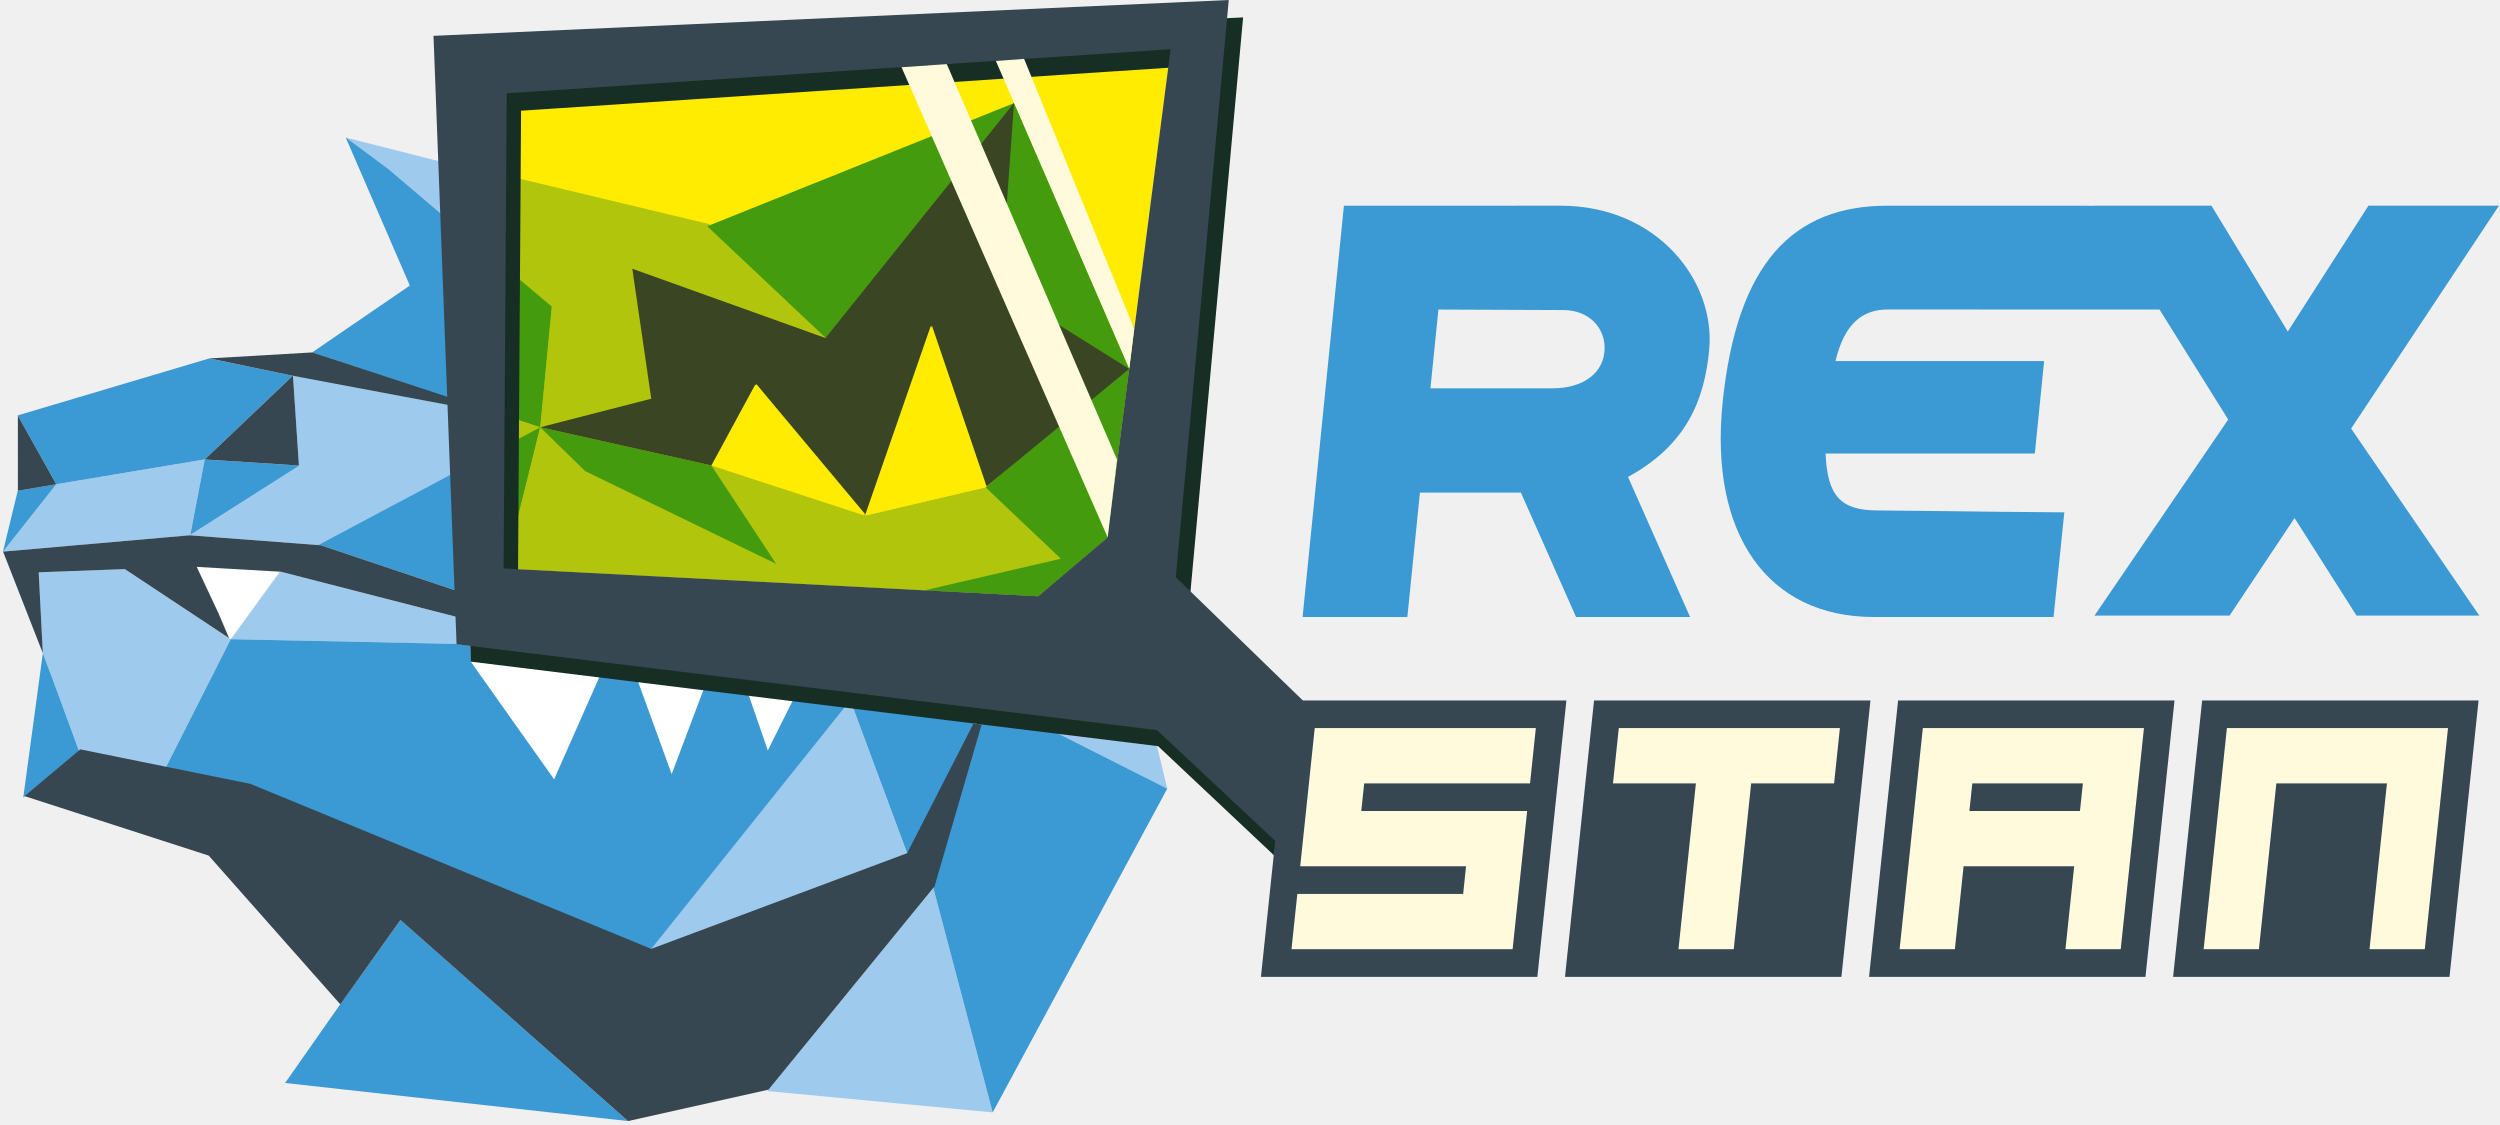
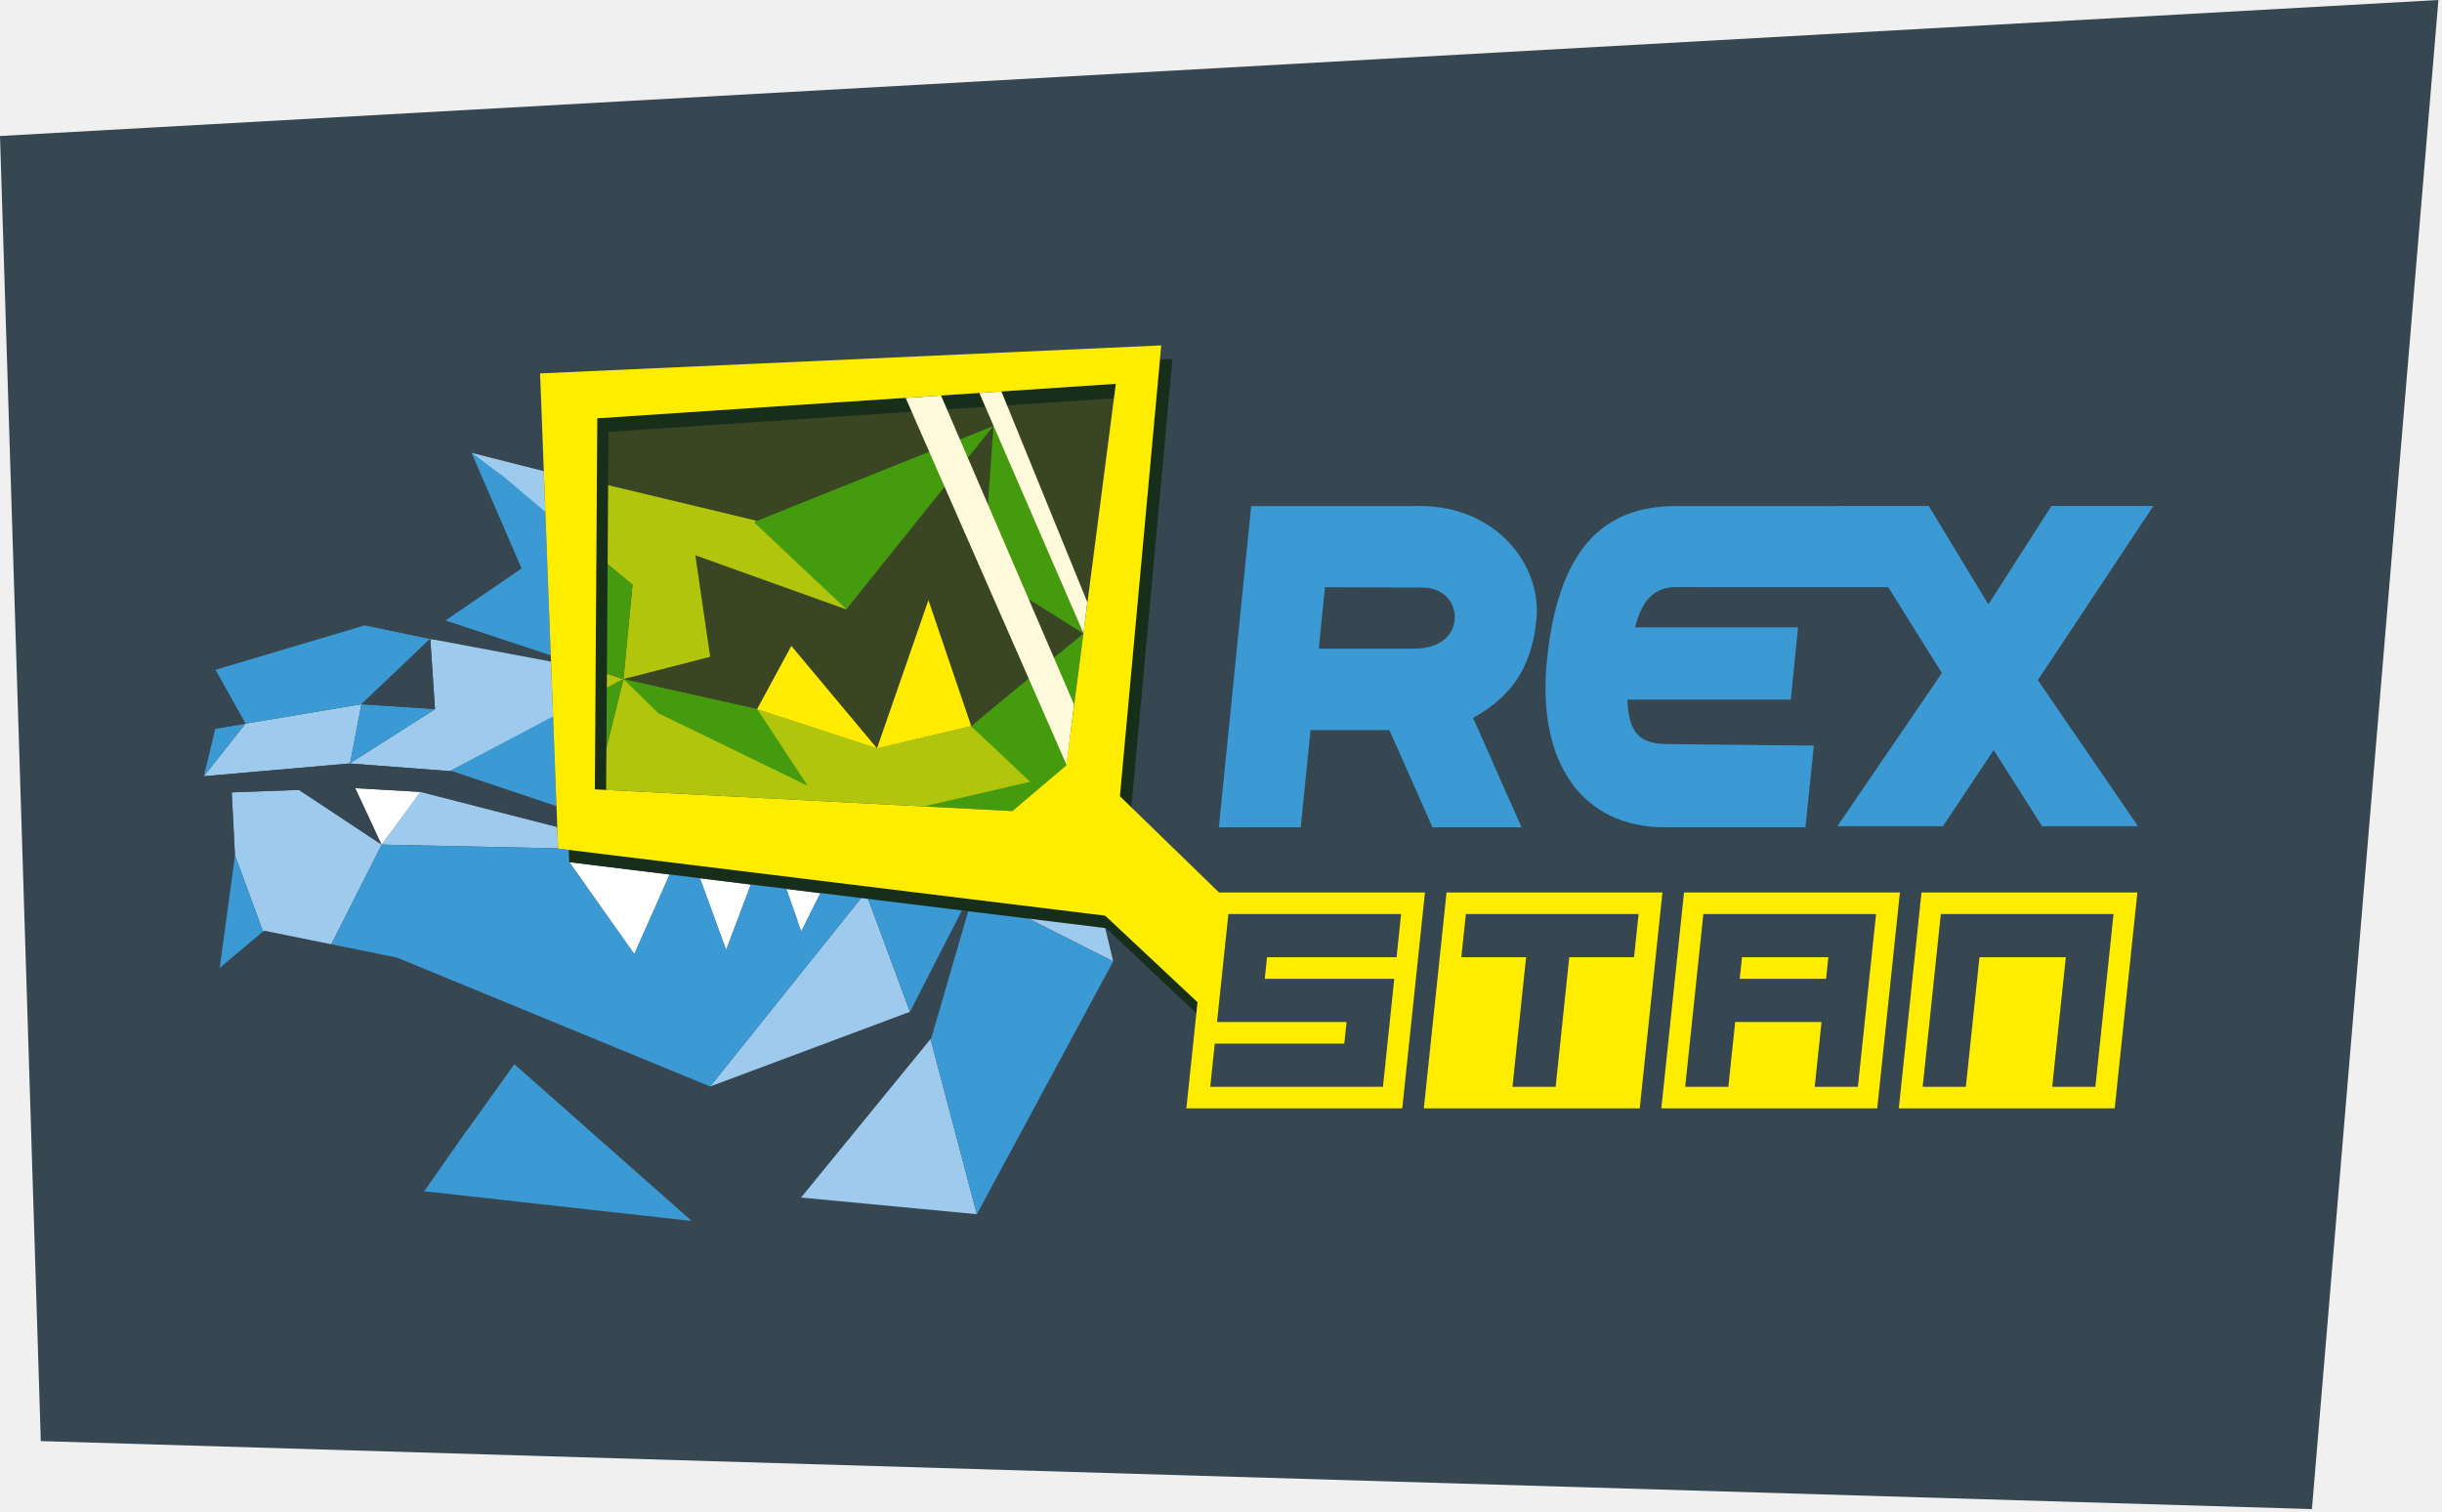
- <svg xmlns="http://www.w3.org/2000/svg" width="407px" height="183px" viewBox="0 0 407 183" version="1.1">
+ <svg xmlns="http://www.w3.org/2000/svg" width="509px" height="315px" viewBox="0 0 509 315" version="1.1">
  <g id="Page-1" stroke="none" stroke-width="1" fill="none" fill-rule="evenodd">
-     <g id="Group-30" transform="translate(0.5002, 0)">
-       <polygon id="Fill-27" fill="#FFEC00" points="179.772 87.561 190.092 8.026 82.005 15.206 81.496 92.556 168.534 97.084" />
-       <path d="M81.917,28.571 L114.973,36.491 L134.192,55.028 L106.639,65.523 L87.445,69.557 L87.474,69.553 L115.313,75.786 L140.31,83.951 L159.95,79.351 L172.475,90.9 L178.133,80.335 L179.799,87.356 L179.772,87.561 L169.684,96.11 L170.104,95.326 L159.951,95.868 L152.051,96.226 L81.742,92.569 L87.443,69.556 L87.449,69.548 L89.341,49.901 L81.818,43.669 L81.917,28.571 Z M81.66,67.683 L87.432,69.554 L81.628,72.634 L81.66,67.683 Z" id="Combined-Shape" fill="#B0C50B" />
-       <path d="M164.636,16.762 L183.352,59.966 L179.772,87.561 L168.534,97.084 L149.967,96.118 L172.21,90.96 L159.951,79.351 L172.503,68.618 L151.71,43.548 L162.502,21.864 L136.162,55.259 L133.512,55.506 L134.192,55.259 L114.633,36.831 L164.636,16.762 Z M87.433,69.553 L87.443,69.556 L81.741,92.569 L81.496,92.556 L81.627,72.635 L87.433,69.553 Z M87.445,69.556 L115.313,75.785 L125.858,91.798 L94.766,76.697 L87.445,69.556 Z M81.818,43.582 L89.342,49.9 L87.45,69.548 L87.366,69.531 L81.66,67.655 L81.818,43.582 Z" id="Combined-Shape" fill="#459B0E" />
-       <path d="M76.167,107.717 L89.71,126.88 L97.107,110.296 L76.167,107.717 Z M103.383,111.066 L108.85,126.031 L113.998,112.392 L103.383,111.066 Z M121.378,113.295 L124.498,122.177 L128.503,114.202 L121.378,113.295 Z M37.05,104.07 L45.295,93.083 L31.522,92.286 L37.05,104.07 Z" id="zähne" fill="#FFFFFF" />
-       <path d="M81.482,43.452 L81.482,28.912 L55.786,22.391 L81.482,43.452 Z M48.163,75.786 L48.166,75.837 L30.487,87.066 L32.836,74.79 L8.665,78.829 L8.659,78.837 L8.652,78.844 L0,89.793 L0.106,89.793 L30.377,87.146 L51.287,88.74 L80.551,73.371 L72.299,64.65 L47.193,61.179 L48.163,75.786 Z M169.214,97.346 L160.298,113.635 L189.533,128.394 C183.193,102.122 180.024,88.986 180.024,88.986 C180.024,88.986 176.42,91.773 169.214,97.346 Z M5.8,93.173 L6.476,106.349 L7.967,110.318 L12.35,122.238 L12.355,122.234 L26.428,125.087 L37.064,104.064 L37.057,104.06 L37.063,104.053 L37.034,104.034 L37.04,104.049 L30.432,99.676 L19.798,92.653 L5.8,93.173 Z M37.311,103.722 L45.292,93.087 L45.273,93.081 L45.061,93.07 L37.311,103.722 Z M37.074,104.057 L73.829,104.83 L90.481,104.07 L74.127,100.506 L45.3,93.098 L37.074,104.057 Z M105.32,154.707 L147.227,139.067 L137.942,114.017 L137.939,114.02 L137.941,114.015 L137.939,114.01 L105.32,154.707 Z M151.442,144.547 L124.426,177.623 L161.111,181.099 L151.444,144.542 L151.442,144.547 Z" id="hellblaue-fläche-aussen" fill="#9DCAED" />
-       <path d="M64.706,149.778 L101.739,182.51 L45.919,176.308 L55.041,163.277 L64.706,149.778 Z M146.432,98.885 L174.916,100.008 L160.297,113.635 L189.527,128.391 L161.123,181.074 L161.102,181.066 L160.105,177.297 L151.442,144.541 L160.297,113.645 L147.24,139.05 L137.942,114.011 L146.432,98.885 Z M136.765,97.644 L141.086,98.198 L137.942,114.011 L137.886,113.972 L137.936,114.013 L105.36,154.701 L105.32,154.716 L40.05,127.848 L26.429,125.087 L31.347,115.365 L37.064,104.064 L37.075,104.057 L73.814,104.829 L76.082,105.113 L76.195,107.803 L89.71,126.88 L100.347,102.821 L100.347,102.651 L108.85,126.031 L117.037,104.296 L117.037,100.512 L124.498,122.177 L136.765,97.644 Z M6.459,106.304 L6.476,106.349 L7.968,110.317 L12.35,122.238 L3.299,129.831 L3.287,129.829 L6.473,106.357 L6.459,106.304 Z M359.526,33.485 L371.952,53.974 L385.083,33.485 L406.33,33.485 L382.263,69.77 L403.133,100.22 L383.14,100.22 L373.054,84.339 L362.475,100.22 L340.479,100.22 L362.252,68.3 L351.074,50.394 L306.807,50.383 C302.677,50.383 299.752,52.731 298.32,58.778 L332.283,58.778 L330.771,73.832 L296.708,73.832 C296.961,80.799 299.245,83.079 305.079,83.098 C308.187,83.114 315.717,83.214 323.292,83.298 L324.995,83.317 C328.774,83.357 332.482,83.392 335.573,83.408 L333.817,100.447 L304.545,100.447 C287.291,100.447 277.753,86.994 279.942,65.537 C282.266,42.878 291.335,33.488 306.804,33.488 L340.528,33.499 L340.52,33.485 L359.526,33.485 Z M253.535,33.485 C269.377,33.485 278.726,45.771 277.769,56.778 C277.001,65.445 273.822,72.573 264.54,77.642 L274.645,100.446 L256.08,100.446 L247.1,80.192 L230.666,80.192 L228.617,100.446 L211.56,100.446 L218.288,33.498 L253.535,33.485 Z M81.482,72.709 L80.309,98.347 L80.16,98.307 L51.748,88.775 L51.287,88.74 L81.482,72.709 Z M137.084,97.346 L136.913,97.347 L136.765,97.644 L134.491,97.352 L136.913,97.347 L137.084,97.346 Z M8.652,78.844 L0.015,89.772 L0.001,89.744 L2.39,79.89 L2.409,79.787 L2.409,79.893 L8.652,78.844 Z M33.566,58.352 L33.641,58.358 L47.138,61.167 L47.141,61.197 L32.836,74.8 L48.163,75.786 L48.166,75.837 L30.488,87.066 L32.837,74.79 L8.665,78.829 L8.659,78.837 L2.409,67.668 L2.409,67.756 L2.39,67.625 L33.566,58.352 Z M55.786,22.391 L62.657,27.493 L81.482,43.452 L81.482,67.802 L50.37,57.372 L50.317,57.375 L66.219,46.49 L55.786,22.391 Z M233.674,50.394 L232.373,63.221 L252.239,63.221 C257.248,63.221 260.733,60.725 260.733,56.603 C260.733,53.467 258.321,50.475 253.959,50.475 L253.012,50.474 C249.039,50.467 240.475,50.426 233.674,50.394 Z" id="blaue-fläche-aussen" fill="#3B99D4" />
-       <path d="M385.254,154.533 L388.092,127.533 L370.092,127.533 L367.254,154.533 L358.254,154.533 L362.038,118.533 L398.038,118.533 L394.254,154.533 L385.254,154.533 Z M335.754,154.533 L337.173,141.033 L319.173,141.033 L317.754,154.533 L308.754,154.533 L312.538,118.533 L348.538,118.533 L344.754,154.533 L335.754,154.533 Z M320.592,127.533 L338.592,127.533 L338.119,132.033 L320.119,132.033 L320.592,127.533 Z M272.754,154.533 L275.592,127.533 L262.092,127.533 L263.038,118.533 L299.038,118.533 L298.092,127.533 L284.592,127.533 L281.754,154.533 L272.754,154.533 Z M209.754,154.533 L210.7,145.533 L237.7,145.533 L238.173,141.033 L211.173,141.033 L213.538,118.533 L249.538,118.533 L248.592,127.533 L221.592,127.533 L221.119,132.033 L248.119,132.033 L245.754,154.533 L209.754,154.533 Z" id="Fill-21" fill="#FFFADB" />
-       <path d="M188.034,121.476 L206.934,139.27 L212.599,115.087 L193.264,96.803 L201.878,2.835 L72.412,8.669 L76.167,107.717 L188.034,121.476 Z M192.416,10.845 L182.097,90.38 L170.859,99.903 L83.82,95.375 L84.33,18.025 L192.416,10.845 Z" id="schattren-lupe" fill="#172E24" />
-       <path d="M64.697,149.778 L54.903,163.508 L33.476,139.29 L3.486,129.604 L12.556,121.994 L40.251,127.608 L105.521,154.476 L147.175,138.901 L158.003,117.755 L159.307,117.953 L151.642,144.307 L124.62,177.392 L101.739,182.511 L64.697,149.778 Z M358.01,114.033 L403.01,114.033 L398.281,159.033 L353.281,159.033 L358.01,114.033 Z M388.091,127.533 L385.254,154.533 L394.254,154.533 L398.037,118.533 L362.037,118.533 L358.254,154.533 L367.254,154.533 L370.091,127.533 L388.091,127.533 Z M308.51,114.033 L353.51,114.033 L348.781,159.033 L303.781,159.033 L308.51,114.033 Z M337.173,141.033 L335.754,154.533 L344.754,154.533 L348.537,118.533 L312.537,118.533 L308.754,154.533 L317.754,154.533 L319.173,141.033 L337.173,141.033 Z M259.01,114.033 L304.01,114.033 L299.281,159.033 L254.281,159.033 L259.01,114.033 Z M262.091,127.533 L275.591,127.533 L272.754,154.533 L281.754,154.533 L284.591,127.533 L298.091,127.533 L299.037,118.533 L263.037,118.533 L262.091,127.533 Z M204.782,159.033 L207.108,136.903 L187.859,118.864 L73.829,104.882 L73.659,100.385 L45.3,93.098 L45.246,93.169 L45.237,93.16 L45.296,93.082 L31.523,92.286 L35.14,99.994 L35.132,99.999 L36.782,103.877 L19.82,92.651 L5.8,93.173 L6.476,106.348 L0,89.802 L30.377,87.146 L51.748,88.775 L73.495,96.071 L72.352,65.905 L47.194,61.178 L47.191,61.15 L47.168,61.173 L33.589,58.347 L50.371,57.372 L72.302,64.594 L70.074,5.835 L199.541,0 L190.926,93.968 L211.59,114.033 L254.51,114.033 L249.781,159.033 L204.782,159.033 Z M209.754,154.533 L245.754,154.533 L248.118,132.033 L221.118,132.033 L221.591,127.533 L248.591,127.533 L249.537,118.533 L213.537,118.533 L211.173,141.033 L238.173,141.033 L237.7,145.533 L210.701,145.533 L209.754,154.533 Z M81.991,15.19 L81.482,92.541 L168.522,97.068 L179.758,87.546 L190.078,8.01 L81.991,15.19 Z M320.591,127.533 L338.591,127.533 L338.118,132.033 L320.118,132.033 L320.591,127.533 Z M2.409,67.668 L8.662,78.843 L2.41,79.893 L2.409,67.668 Z M32.837,74.8 L47.168,61.173 L47.194,61.178 L48.163,75.785 L32.837,74.8 Z" id="grau-+-liupe" fill="#364751" />
-       <polygon id="auge" fill="#3A4623" points="102.438 43.751 105.526 64.91 87.445 69.556 115.313 75.785 122.456 62.603 140.309 83.951 151.029 53.065 159.951 79.317 183.325 60.057 162.425 46.949 164.584 16.762 133.886 55.03" />
-       <path d="M122.643,62.538 L140.497,83.885 L115.5,75.721 L122.643,62.538 Z M151.216,53 L160.138,79.252 L140.497,83.886 L151.216,53 Z" id="Combined-Shape" fill="#FFEC00" />
-       <path d="M184.138,53.522 L166.224,9.585 L161.631,9.925 L183.345,60.042 L184.138,53.522 Z M181.361,74.838 L153.637,10.435 L146.268,10.945 L179.829,87.481 L181.361,74.838 Z" id="spiegelung" fill="#FFFADB" />
+     <g id="Group-30-Copy">
+       <polygon id="Fill-1" fill="#364751" points="0 28.346 8.505 300.392 481.89 314.565 508.252 0" />
+       <polygon id="Fill-27" fill="#3A4623" points="222.273 159.561 232.592 80.026 124.505 87.206 123.997 164.556 211.035 169.084" />
+       <path d="M124.417,100.571 L157.473,108.491 L176.692,127.028 L149.139,137.523 L129.945,141.557 L129.974,141.553 L157.813,147.786 L182.81,155.951 L202.45,151.351 L214.975,162.9 L220.633,152.335 L222.299,159.356 L222.273,159.561 L212.184,168.11 L212.604,167.326 L202.451,167.868 L194.551,168.226 L124.242,164.569 L129.943,141.556 L129.949,141.548 L131.841,121.901 L124.318,115.669 L124.417,100.571 Z M124.16,139.683 L129.932,141.554 L124.128,144.634 L124.16,139.683 Z" id="Combined-Shape" fill="#B0C50B" />
+       <path d="M207.136,88.762 L225.853,131.966 L222.273,159.561 L211.035,169.084 L192.468,168.118 L214.71,162.96 L202.451,151.351 L215.003,140.618 L194.21,115.548 L205.002,93.864 L178.662,127.259 L176.012,127.506 L176.692,127.259 L157.133,108.831 L207.136,88.762 Z M129.933,141.553 L129.943,141.556 L124.242,164.569 L123.997,164.556 L124.128,144.635 L129.933,141.553 Z M129.945,141.556 L157.813,147.785 L168.358,163.798 L137.266,148.697 L129.945,141.556 Z M124.319,115.582 L131.842,121.9 L129.95,141.548 L129.866,141.531 L124.161,139.655 L124.319,115.582 Z" id="Combined-Shape" fill="#459B0E" />
+       <path d="M118.667,179.717 L132.21,198.88 L139.608,182.296 L118.667,179.717 Z M145.883,183.066 L151.35,198.031 L156.498,184.392 L145.883,183.066 Z M163.879,185.295 L166.998,194.177 L171.003,186.202 L163.879,185.295 Z M79.55,176.07 L87.795,165.083 L74.022,164.286 L79.55,176.07 Z" id="zähne" fill="#FFFFFF" />
+       <path d="M123.982,115.452 L123.982,100.912 L98.286,94.391 L123.982,115.452 Z M90.663,147.786 L90.666,147.837 L72.987,159.066 L75.336,146.79 L51.165,150.829 L51.159,150.837 L51.152,150.844 L42.5,161.793 L42.606,161.793 L72.877,159.146 L93.787,160.74 L123.051,145.371 L114.799,136.65 L89.693,133.179 L90.663,147.786 Z M211.714,169.346 L202.798,185.635 L232.033,200.394 C225.694,174.122 222.524,160.986 222.524,160.986 C222.524,160.986 218.921,163.773 211.714,169.346 Z M48.3,165.173 L48.976,178.349 L50.467,182.318 L54.85,194.238 L54.855,194.234 L68.928,197.087 L79.564,176.064 L79.557,176.06 L79.563,176.053 L79.534,176.034 L79.54,176.049 L72.932,171.676 L62.298,164.653 L48.3,165.173 Z M79.811,175.722 L87.792,165.087 L87.773,165.081 L87.561,165.07 L79.811,175.722 Z M79.574,176.057 L116.329,176.83 L132.981,176.07 L116.627,172.506 L87.8,165.098 L79.574,176.057 Z M147.82,226.707 L189.727,211.067 L180.442,186.017 L180.439,186.02 L180.441,186.015 L180.439,186.01 L147.82,226.707 Z M193.942,216.547 L166.926,249.623 L203.611,253.099 L193.944,216.542 L193.942,216.547 Z" id="hellblaue-fläche-aussen" fill="#9DCAED" />
+       <path d="M107.206,221.778 L144.239,254.51 L88.419,248.308 L97.541,235.277 L107.206,221.778 Z M188.932,170.885 L217.416,172.008 L202.797,185.635 L232.027,200.391 L203.623,253.074 L203.602,253.066 L202.605,249.297 L193.942,216.541 L202.797,185.645 L189.74,211.05 L180.442,186.011 L188.932,170.885 Z M179.265,169.644 L183.586,170.198 L180.442,186.011 L180.386,185.972 L180.436,186.013 L147.86,226.701 L147.82,226.716 L82.55,199.848 L68.929,197.087 L73.847,187.365 L79.564,176.064 L79.575,176.057 L116.314,176.829 L118.582,177.113 L118.695,179.803 L132.21,198.88 L142.847,174.821 L142.847,174.651 L151.35,198.031 L159.537,176.296 L159.537,172.512 L166.998,194.177 L179.265,169.644 Z M48.96,178.304 L48.977,178.349 L50.469,182.317 L54.851,194.238 L45.8,201.831 L45.788,201.829 L48.974,178.357 L48.96,178.304 Z M402.026,105.485 L414.452,125.974 L427.583,105.485 L448.83,105.485 L424.763,141.77 L445.633,172.22 L425.64,172.22 L415.554,156.339 L404.975,172.22 L382.979,172.22 L404.752,140.3 L393.574,122.394 L349.307,122.383 C345.177,122.383 342.252,124.731 340.82,130.778 L374.783,130.778 L373.271,145.832 L339.208,145.832 C339.461,152.799 341.745,155.079 347.579,155.098 C350.688,155.114 358.217,155.214 365.792,155.298 L367.495,155.317 C371.274,155.357 374.982,155.392 378.073,155.408 L376.317,172.447 L347.045,172.447 C329.791,172.447 320.253,158.994 322.442,137.537 C324.766,114.878 333.835,105.488 349.304,105.488 L383.028,105.499 L383.02,105.485 L402.026,105.485 Z M296.035,105.485 C311.877,105.485 321.226,117.771 320.269,128.778 C319.501,137.445 316.322,144.573 307.04,149.642 L317.145,172.446 L298.58,172.446 L289.6,152.192 L273.166,152.192 L271.117,172.446 L254.06,172.446 L260.788,105.498 L296.035,105.485 Z M123.982,144.709 L122.809,170.347 L122.66,170.307 L94.248,160.775 L93.787,160.74 L123.982,144.709 Z M179.584,169.346 L179.413,169.347 L179.265,169.644 L176.991,169.352 L179.413,169.347 L179.584,169.346 Z M51.152,150.844 L42.515,161.772 L42.501,161.744 L44.89,151.89 L44.909,151.787 L44.909,151.893 L51.152,150.844 Z M76.066,130.352 L76.141,130.358 L89.638,133.167 L89.641,133.197 L75.336,146.8 L90.663,147.786 L90.666,147.837 L72.988,159.066 L75.337,146.79 L51.165,150.829 L51.159,150.837 L44.909,139.668 L44.909,139.756 L44.89,139.625 L76.066,130.352 Z M98.286,94.391 L105.157,99.493 L123.982,115.452 L123.982,139.802 L92.87,129.372 L92.817,129.375 L108.719,118.49 L98.286,94.391 Z M276.174,122.394 L274.873,135.221 L294.739,135.221 C299.748,135.221 303.233,132.725 303.233,128.603 C303.233,125.467 300.821,122.475 296.459,122.475 L295.513,122.474 C291.539,122.467 282.976,122.426 276.174,122.394 Z" id="blaue-fläche-aussen" fill="#3B99D4" />
+       <path d="M427.754,226.533 L430.592,199.533 L412.592,199.533 L409.754,226.533 L400.754,226.533 L404.538,190.533 L440.538,190.533 L436.754,226.533 L427.754,226.533 Z M378.254,226.533 L379.673,213.033 L361.673,213.033 L360.254,226.533 L351.254,226.533 L355.038,190.533 L391.038,190.533 L387.254,226.533 L378.254,226.533 Z M363.092,199.533 L381.092,199.533 L380.619,204.033 L362.619,204.033 L363.092,199.533 Z M315.254,226.533 L318.092,199.533 L304.592,199.533 L305.538,190.533 L341.538,190.533 L340.592,199.533 L327.092,199.533 L324.254,226.533 L315.254,226.533 Z M252.254,226.533 L253.2,217.533 L280.2,217.533 L280.673,213.033 L253.673,213.033 L256.038,190.533 L292.038,190.533 L291.092,199.533 L264.092,199.533 L263.619,204.033 L290.619,204.033 L288.254,226.533 L252.254,226.533 Z" id="Fill-21" fill="#364751" />
+       <path d="M230.534,193.476 L249.434,211.27 L255.099,187.087 L235.764,168.803 L244.378,74.835 L114.912,80.669 L118.667,179.717 L230.534,193.476 Z M234.916,82.845 L224.597,162.38 L213.359,171.903 L126.32,167.375 L126.83,90.025 L234.916,82.845 Z" id="schattren-lupe" fill="#172E1A" />
+       <path d="M107.198,221.778 L97.404,235.508 L75.976,211.29 L45.986,201.604 L55.056,193.994 L82.751,199.608 L148.021,226.476 L189.675,210.901 L200.503,189.755 L201.808,189.953 L194.143,216.307 L167.12,249.392 L144.239,254.511 L107.198,221.778 Z M400.511,186.033 L445.511,186.033 L440.781,231.033 L395.781,231.033 L400.511,186.033 Z M430.592,199.533 L427.754,226.533 L436.754,226.533 L440.538,190.533 L404.538,190.533 L400.754,226.533 L409.754,226.533 L412.592,199.533 L430.592,199.533 Z M351.011,186.033 L396.011,186.033 L391.281,231.033 L346.281,231.033 L351.011,186.033 Z M379.673,213.033 L378.254,226.533 L387.254,226.533 L391.038,190.533 L355.038,190.533 L351.254,226.533 L360.254,226.533 L361.673,213.033 L379.673,213.033 Z M301.511,186.033 L346.511,186.033 L341.781,231.033 L296.781,231.033 L301.511,186.033 Z M304.592,199.533 L318.092,199.533 L315.254,226.533 L324.254,226.533 L327.092,199.533 L340.592,199.533 L341.538,190.533 L305.538,190.533 L304.592,199.533 Z M247.282,231.033 L249.608,208.903 L230.359,190.864 L116.329,176.882 L116.159,172.385 L87.8,165.098 L87.746,165.169 L87.737,165.16 L87.797,165.082 L74.023,164.286 L77.64,171.994 L77.633,171.999 L79.282,175.877 L62.32,164.651 L48.3,165.173 L48.976,178.348 L42.5,161.802 L72.877,159.146 L94.248,160.775 L115.995,168.071 L114.852,137.905 L89.694,133.178 L89.691,133.15 L89.668,133.173 L76.089,130.347 L92.871,129.372 L114.802,136.594 L112.575,77.835 L242.041,72 L233.426,165.968 L254.091,186.033 L297.011,186.033 L292.281,231.033 L247.282,231.033 Z M252.254,226.533 L288.254,226.533 L290.619,204.033 L263.619,204.033 L264.092,199.533 L291.092,199.533 L292.038,190.533 L256.038,190.533 L253.673,213.033 L280.673,213.033 L280.2,217.533 L253.201,217.533 L252.254,226.533 Z M124.491,87.19 L123.982,164.541 L211.023,169.068 L222.258,159.546 L232.578,80.01 L124.491,87.19 Z M363.092,199.533 L381.092,199.533 L380.619,204.033 L362.619,204.033 L363.092,199.533 Z M44.91,139.668 L51.162,150.843 L44.91,151.893 L44.91,139.668 Z M75.337,146.8 L89.668,133.173 L89.694,133.178 L90.664,147.785 L75.337,146.8 Z" id="grau-+-liupe" fill="#364751" />
+       <polygon id="auge" fill="#3A4623" points="144.938 115.751 148.027 136.91 129.945 141.556 157.814 147.785 164.956 134.603 182.809 155.951 193.53 125.065 202.451 151.317 225.826 132.057 204.925 118.949 207.084 88.762 176.386 127.03" />
+       <path d="M164.943,134.638 L182.797,155.985 L157.8,147.821 L164.943,134.638 Z M193.516,125.1 L202.438,151.352 L182.797,155.986 L193.516,125.1 Z" id="Combined-Shape" fill="#FFEC00" />
+       <path d="M226.639,125.522 L208.724,81.585 L204.132,81.925 L225.845,132.042 L226.639,125.522 Z M223.861,146.838 L196.138,82.435 L188.768,82.945 L222.33,159.481 L223.861,146.838 Z" id="spiegelung" fill="#FFFADB" />
+       <path d="M400.511,186.033 L445.511,186.033 L440.781,231.033 L395.781,231.033 L400.511,186.033 Z M430.592,199.533 L427.754,226.533 L436.754,226.533 L440.538,190.533 L404.538,190.533 L400.754,226.533 L409.754,226.533 L412.592,199.533 L430.592,199.533 Z M351.011,186.033 L396.011,186.033 L391.281,231.033 L346.281,231.033 L351.011,186.033 Z M379.673,213.033 L378.254,226.533 L387.254,226.533 L391.038,190.533 L355.038,190.533 L351.254,226.533 L360.254,226.533 L361.673,213.033 L379.673,213.033 Z M301.511,186.033 L346.511,186.033 L341.781,231.033 L296.781,231.033 L301.511,186.033 Z M304.592,199.533 L318.092,199.533 L315.254,226.533 L324.254,226.533 L327.092,199.533 L340.592,199.533 L341.538,190.533 L305.538,190.533 L304.592,199.533 Z M247.282,231.033 L249.608,208.903 L230.359,190.864 L116.329,176.882 L112.575,77.835 L242.041,72 L233.426,165.968 L254.091,186.033 L297.011,186.033 L292.281,231.033 L247.282,231.033 Z M252.254,226.533 L288.254,226.533 L290.619,204.033 L263.619,204.033 L264.092,199.533 L291.092,199.533 L292.038,190.533 L256.038,190.533 L253.673,213.033 L280.673,213.033 L280.2,217.533 L253.201,217.533 L252.254,226.533 Z M124.491,87.19 L123.982,164.541 L211.023,169.068 L222.258,159.546 L232.578,80.01 L124.491,87.19 Z M363.092,199.533 L381.092,199.533 L380.619,204.033 L362.619,204.033 L363.092,199.533 Z" id="grau-+-liupe" fill="#FFED00" />
    </g>
  </g>
</svg>
